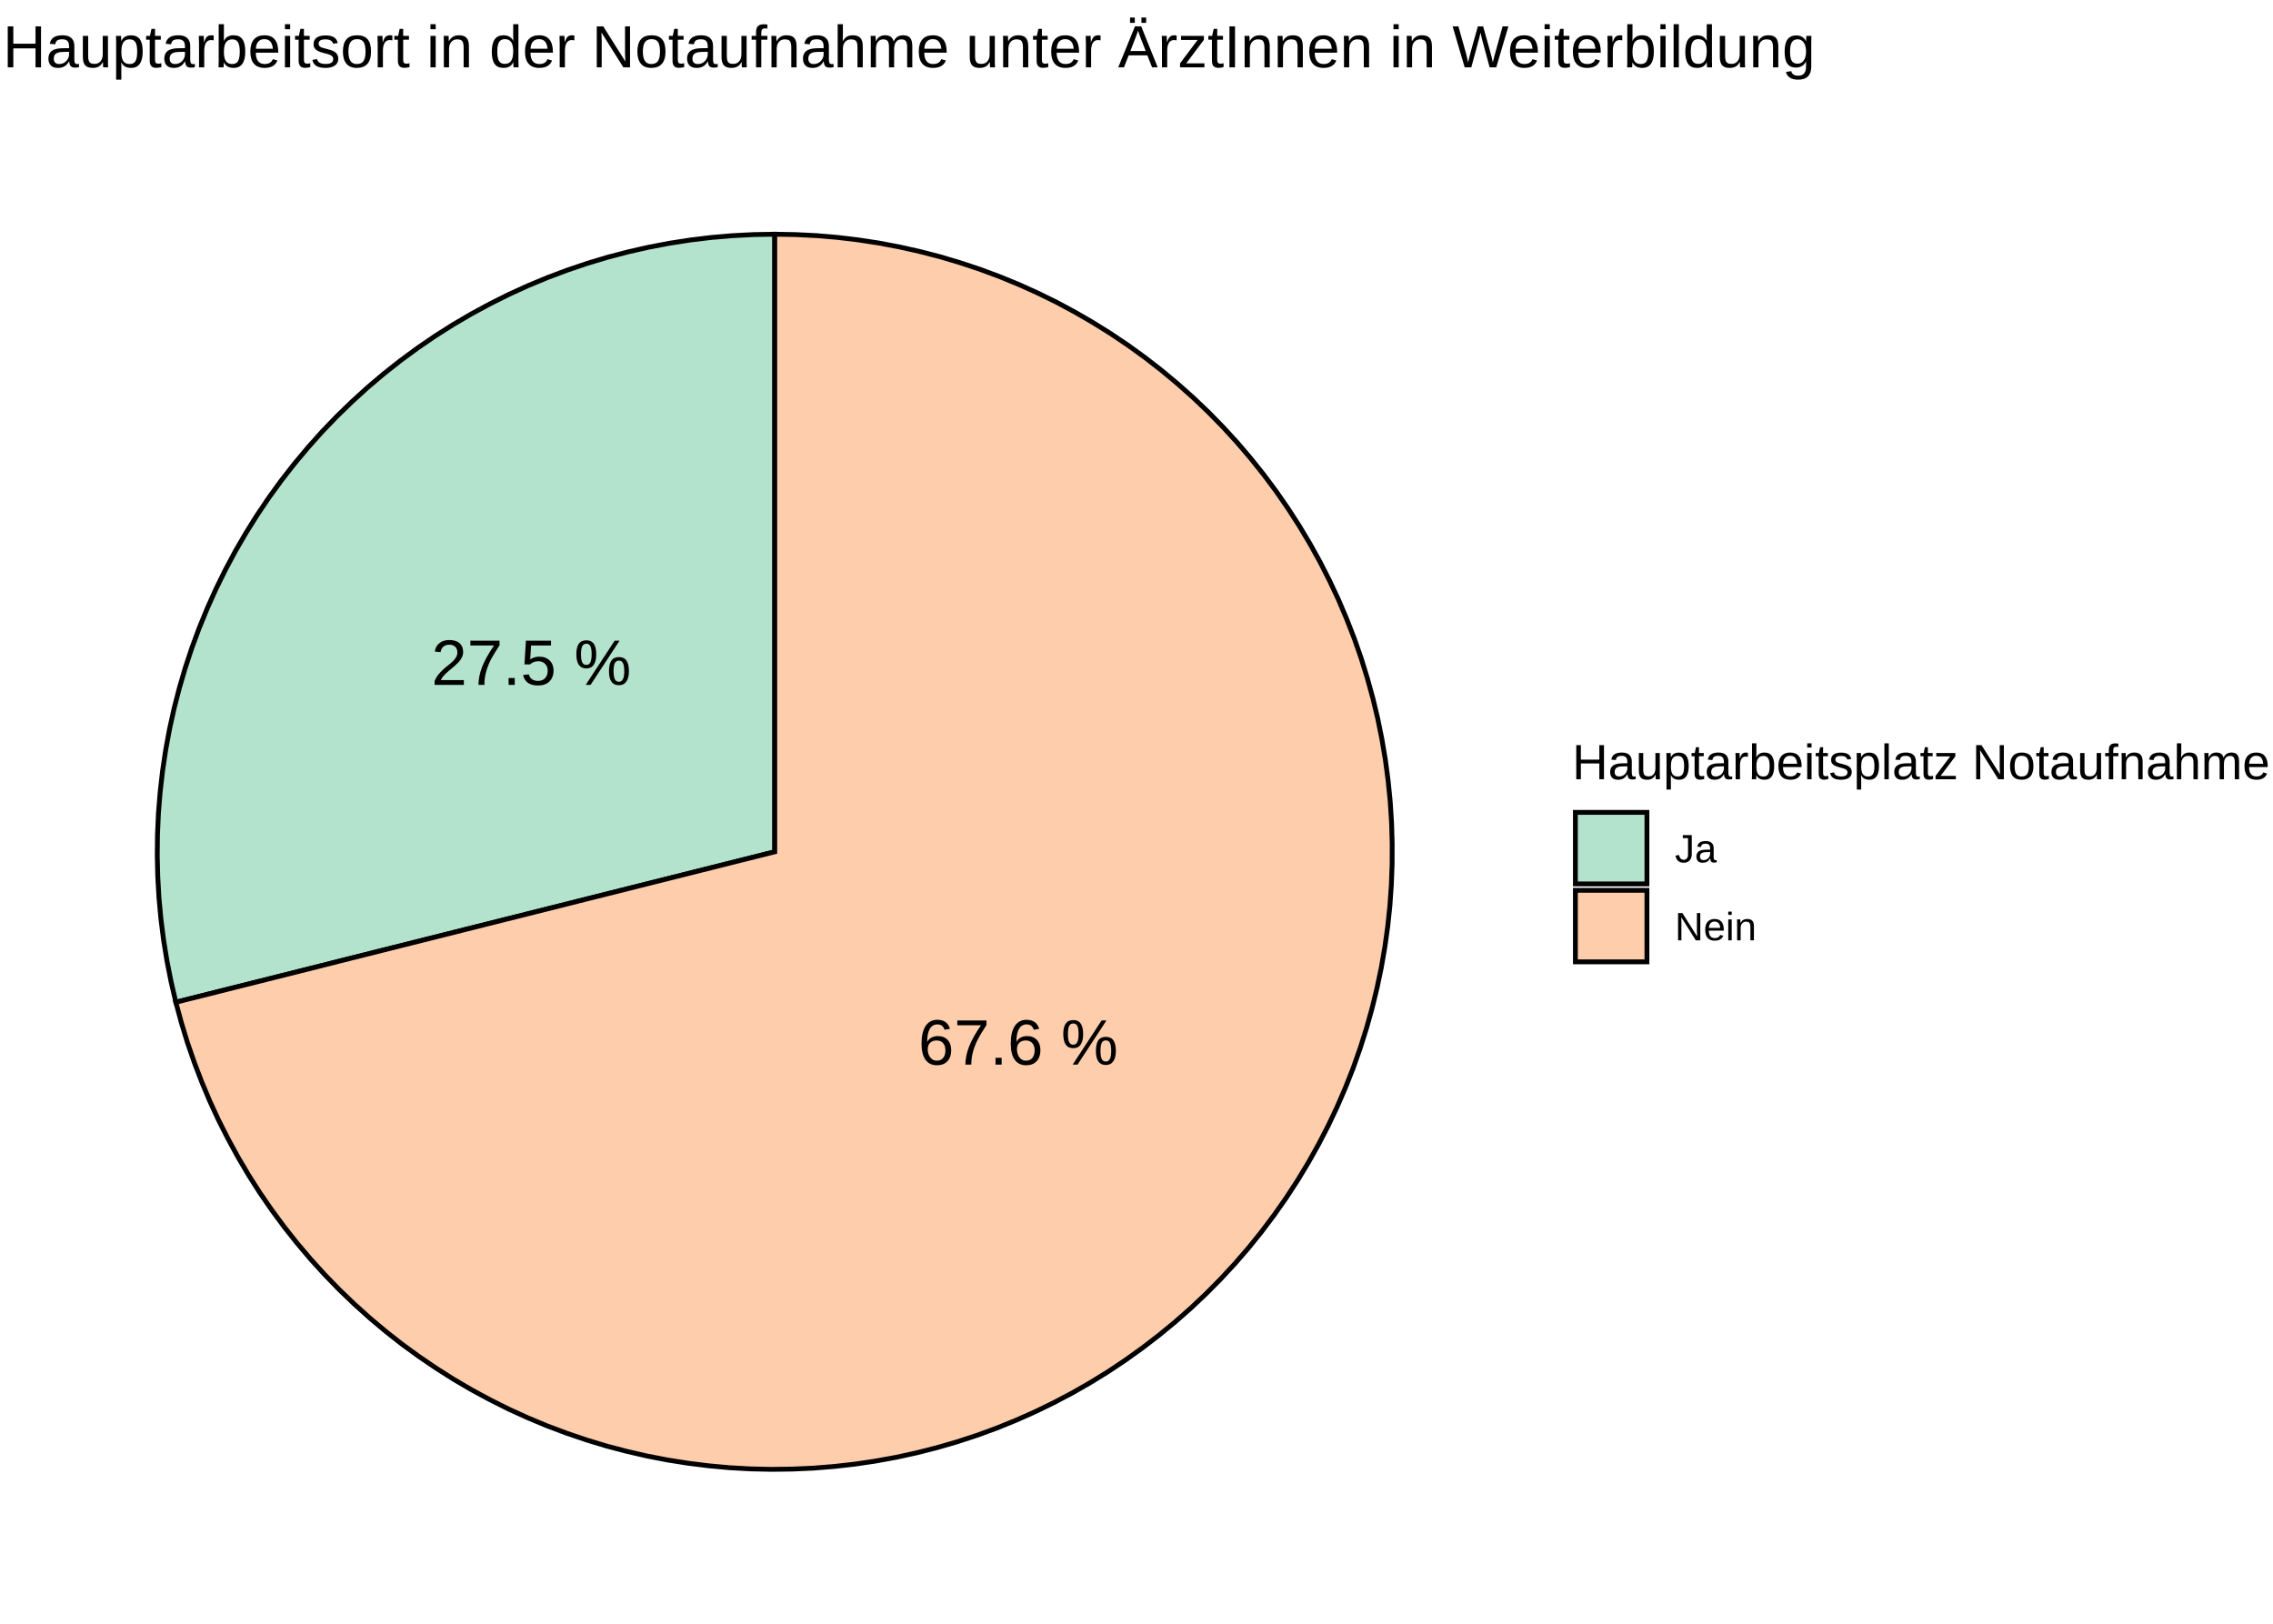
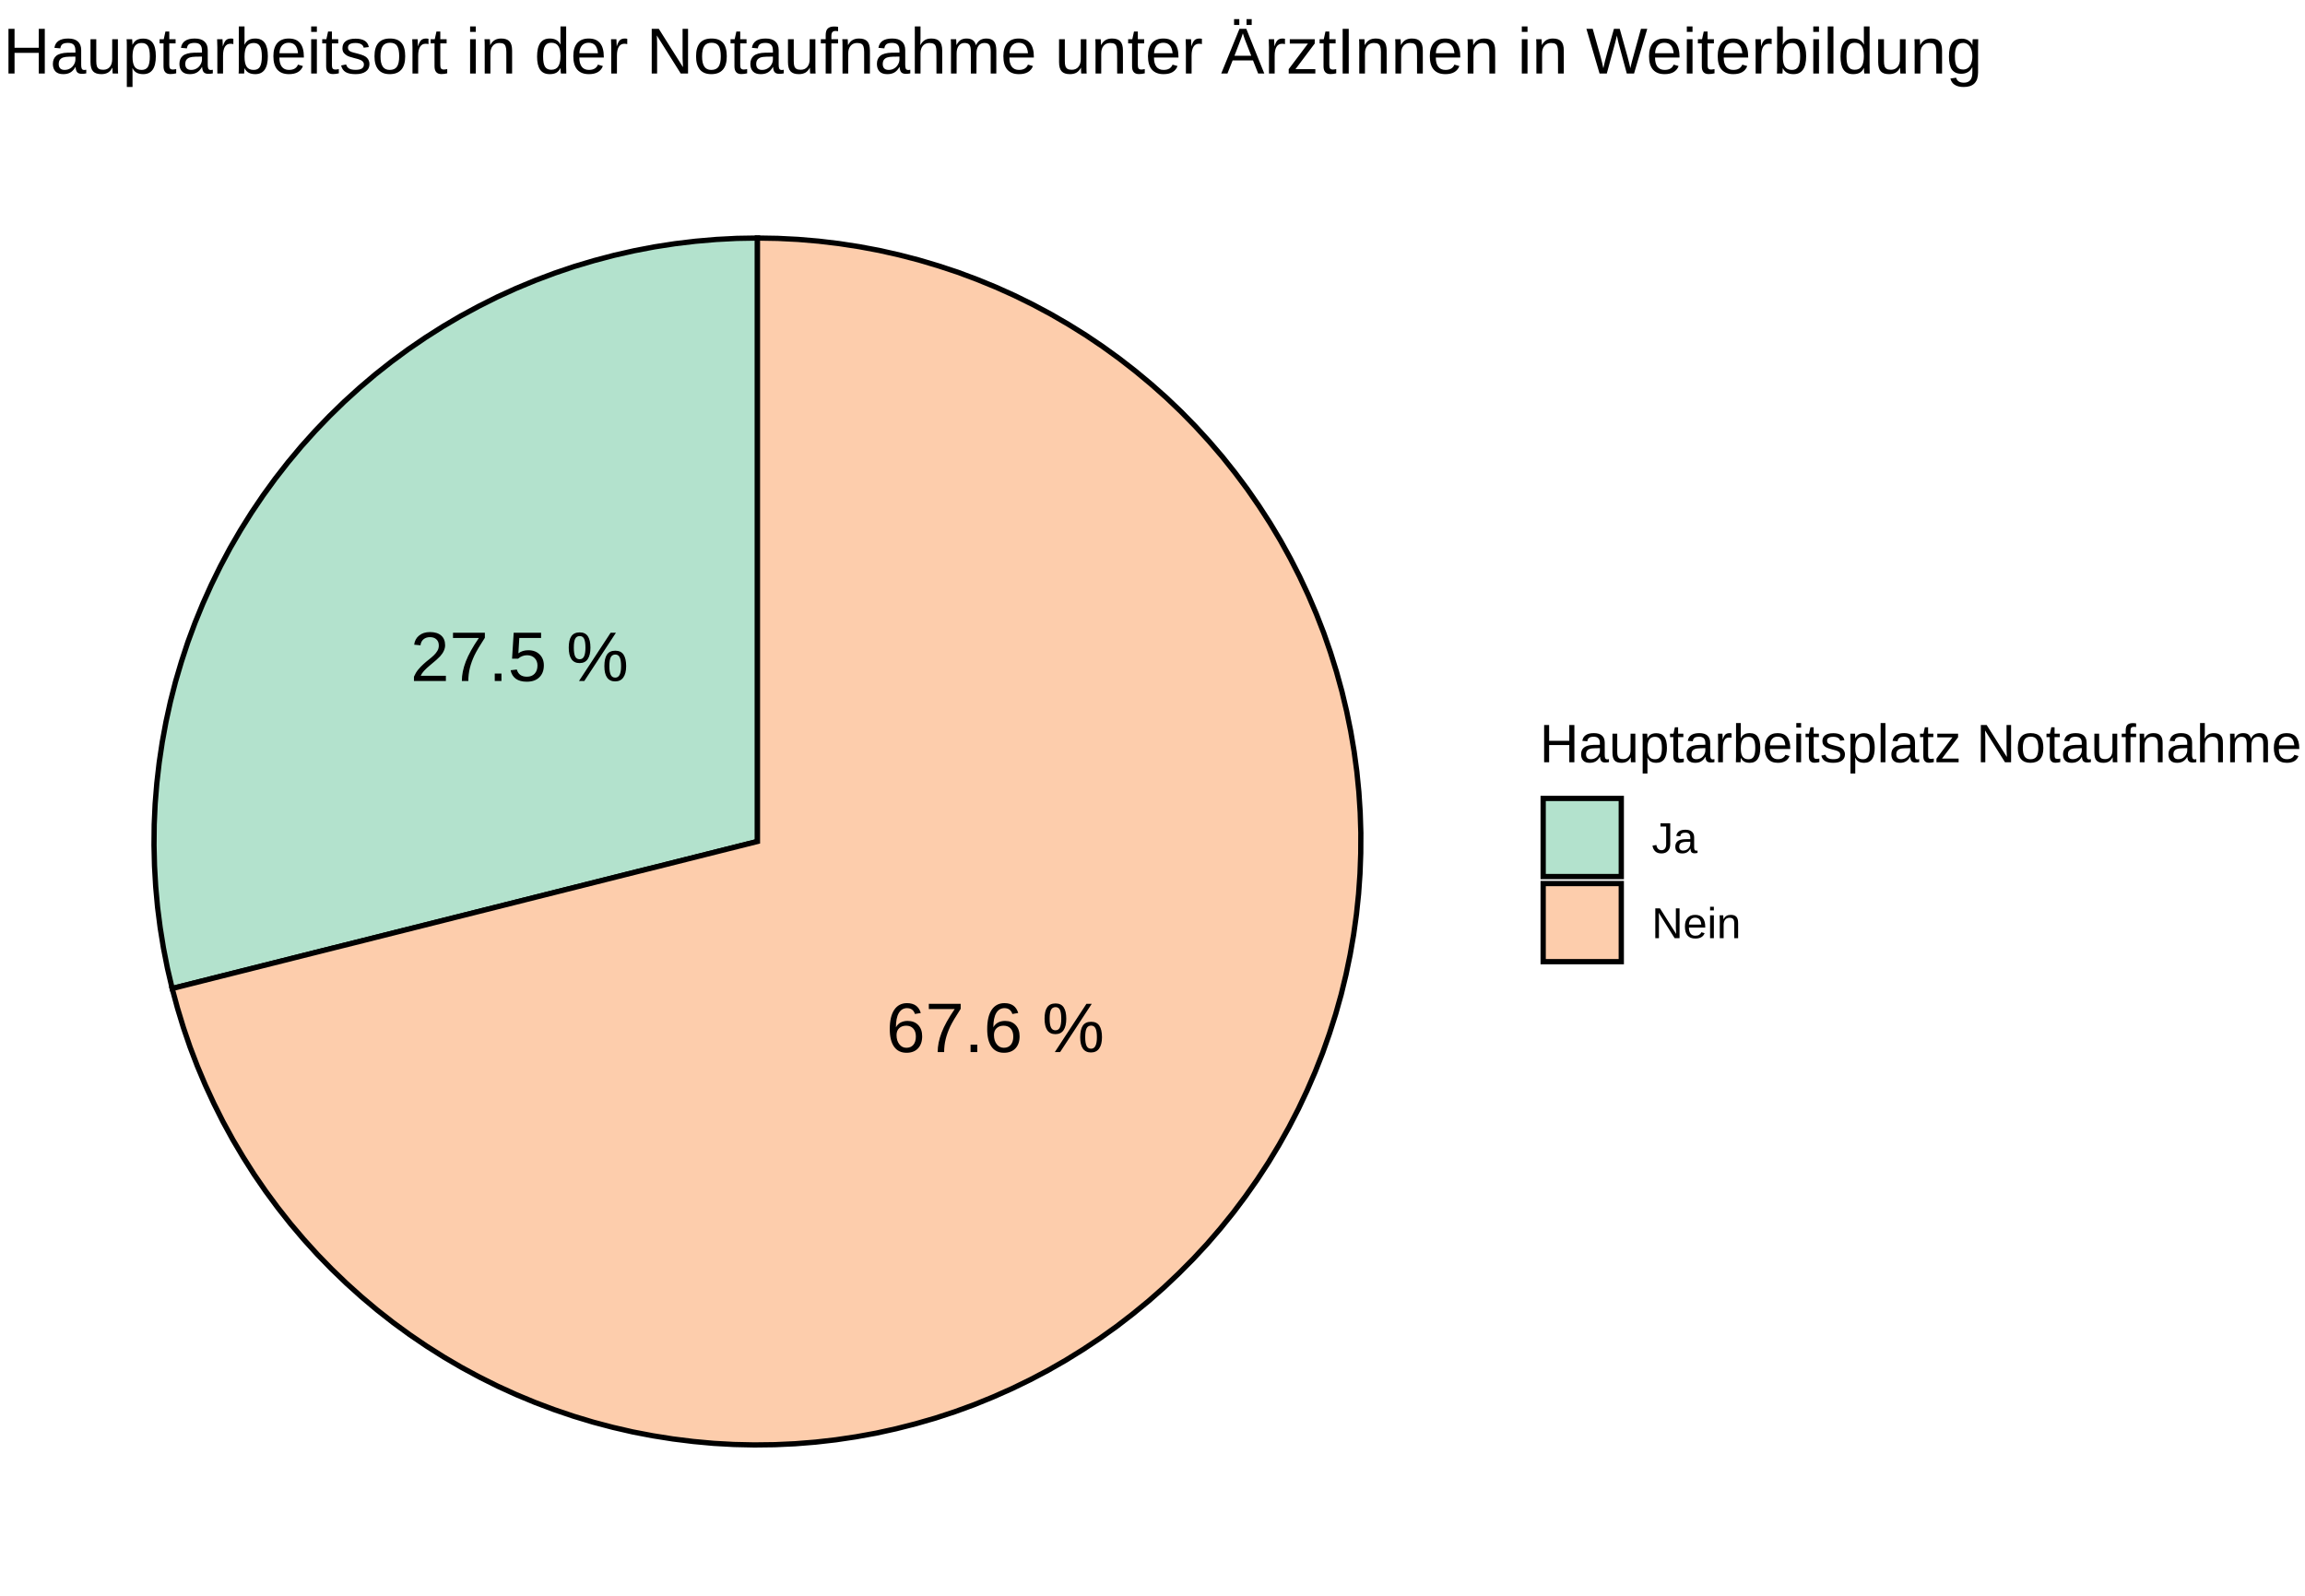
- <svg xmlns="http://www.w3.org/2000/svg" class="svglite" width="504.00pt" height="360.00pt" viewBox="0 0 504.00 360.00">
+ <svg xmlns="http://www.w3.org/2000/svg" class="svglite" width="468.00pt" height="324.00pt" viewBox="0 0 468.00 324.00">
  <defs>
    <style type="text/css">
    .svglite line, .svglite polyline, .svglite polygon, .svglite path, .svglite rect, .svglite circle {
      fill: none;
      stroke: #000000;
      stroke-linecap: round;
      stroke-linejoin: round;
      stroke-miterlimit: 10.00;
    }
    .svglite text {
      white-space: pre;
    }
  </style>
  </defs>
  <rect width="100%" height="100%" style="stroke: none; fill: none;" />
  <defs>
-     <clipPath id="cpMC4wMHw1MDQuMDB8MC4wMHwzNjAuMDA=">
-       <rect x="0.00" y="0.00" width="504.00" height="360.00" />
+     <clipPath id="cpMC4wMHw0NjguMDB8MC4wMHwzMjQuMDA=">
+       <rect x="0.00" y="0.00" width="468.00" height="324.00" />
    </clipPath>
  </defs>
-   <g clip-path="url(#cpMC4wMHw1MDQuMDB8MC4wMHwzNjAuMDA=)">
+   <g clip-path="url(#cpMC4wMHw0NjguMDB8MC4wMHwzMjQuMDA=)">
</g>
  <defs>
-     <clipPath id="cpMC42NHwzNDIuOTR8MTcuNzB8MzYwLjAw">
-       <rect x="0.64" y="17.70" width="342.30" height="342.30" />
+     <clipPath id="cpMC42NHwzMDYuOTR8MTcuNzB8MzI0LjAw">
+       <rect x="0.64" y="17.70" width="306.30" height="306.30" />
    </clipPath>
  </defs>
-   <g clip-path="url(#cpMC42NHwzNDIuOTR8MTcuNzB8MzYwLjAw)">
-     <polygon points="171.79,188.85 171.79,184.13 171.79,179.41 171.79,174.68 171.79,169.96 171.79,165.24 171.79,160.52 171.79,155.80 171.79,151.08 171.79,146.36 171.79,141.63 171.79,136.91 171.79,132.19 171.79,127.47 171.79,122.75 171.79,118.03 171.79,113.31 171.79,108.58 171.79,103.86 171.79,99.14 171.79,94.42 171.79,89.70 171.79,84.98 171.79,80.26 171.79,75.54 171.79,70.81 171.79,66.09 171.79,61.37 171.79,56.65 171.79,51.93 167.09,52.01 162.41,52.25 157.73,52.65 153.07,53.21 148.43,53.93 143.82,54.81 139.24,55.85 134.71,57.04 130.21,58.39 125.76,59.90 121.37,61.55 117.04,63.35 112.77,65.30 108.57,67.40 104.44,69.64 100.40,72.01 96.43,74.53 92.56,77.18 88.78,79.96 85.09,82.87 81.51,85.90 78.04,89.06 74.67,92.33 71.42,95.71 68.29,99.21 65.28,102.81 62.39,106.51 59.63,110.31 57.01,114.20 54.52,118.18 52.16,122.24 49.95,126.38 47.88,130.59 45.96,134.87 44.18,139.21 42.55,143.62 41.08,148.07 39.76,152.58 38.59,157.12 37.58,161.71 36.73,166.32 36.04,170.97 35.51,175.63 35.13,180.31 34.92,185.00 34.87,189.69 34.98,194.38 35.25,199.07 35.68,203.74 36.27,208.40 37.02,213.03 37.93,217.64 38.99,222.21 43.57,221.06 48.15,219.91 52.73,218.76 57.31,217.61 61.89,216.46 66.47,215.31 71.05,214.16 75.62,213.00 80.20,211.85 84.78,210.70 89.36,209.55 93.94,208.40 98.52,207.25 103.10,206.10 107.68,204.95 112.26,203.80 116.84,202.65 121.42,201.50 126.00,200.35 130.57,199.20 135.15,198.05 139.73,196.90 144.31,195.75 148.89,194.60 153.47,193.45 158.05,192.30 162.63,191.15 167.21,190.00 171.79,188.85 " style="stroke-width: 1.07; stroke-linecap: butt; stroke-linejoin: miter; fill: #B3E2CD;" />
-     <polygon points="171.79,188.85 167.21,190.00 162.63,191.15 158.05,192.30 153.47,193.45 148.89,194.60 144.31,195.75 139.73,196.90 135.15,198.05 130.57,199.20 126.00,200.35 121.42,201.50 116.84,202.65 112.26,203.80 107.68,204.95 103.10,206.10 98.52,207.25 93.94,208.40 89.36,209.55 84.78,210.70 80.20,211.85 75.62,213.00 71.05,214.16 66.47,215.31 61.89,216.46 57.31,217.61 52.73,218.76 48.15,219.91 43.57,221.06 38.99,222.21 40.20,226.68 41.55,231.11 43.06,235.49 44.71,239.82 46.50,244.09 48.44,248.30 50.53,252.43 52.75,256.50 55.10,260.49 57.59,264.40 60.21,268.21 62.96,271.94 65.84,275.58 68.83,279.11 71.94,282.54 75.17,285.87 78.51,289.08 81.95,292.18 85.50,295.16 89.14,298.02 92.89,300.75 96.72,303.35 100.63,305.83 104.63,308.17 108.71,310.37 112.85,312.44 117.07,314.36 121.34,316.14 125.68,317.77 130.07,319.26 134.50,320.60 138.98,321.78 143.50,322.82 148.04,323.70 152.62,324.42 157.22,324.99 161.83,325.41 166.46,325.67 171.09,325.77 175.72,325.71 180.35,325.50 184.97,325.13 189.57,324.61 194.15,323.93 198.71,323.10 203.23,322.11 207.72,320.97 212.17,319.68 216.58,318.24 220.93,316.65 225.22,314.91 229.46,313.03 233.62,311.01 237.72,308.85 241.74,306.55 245.69,304.12 249.54,301.55 253.31,298.85 256.98,296.03 260.56,293.09 264.04,290.03 267.41,286.85 270.67,283.56 273.82,280.16 276.85,276.66 279.76,273.05 282.54,269.35 285.20,265.56 287.73,261.68 290.13,257.71 292.39,253.67 294.52,249.55 296.50,245.37 298.34,241.11 300.04,236.80 301.58,232.44 302.98,228.02 304.23,223.56 305.33,219.06 306.28,214.53 307.07,209.96 307.71,205.37 308.19,200.77 308.51,196.14 308.68,191.51 308.69,186.88 308.55,182.25 308.25,177.63 307.79,173.02 307.18,168.43 306.41,163.86 305.49,159.32 304.41,154.81 303.18,150.35 301.81,145.92 300.28,141.55 298.60,137.23 296.79,132.97 294.82,128.77 292.72,124.64 290.48,120.59 288.10,116.61 285.59,112.72 282.95,108.91 280.18,105.20 277.29,101.58 274.28,98.06 271.15,94.65 267.91,91.34 264.55,88.14 261.09,85.06 257.53,82.10 253.87,79.26 250.12,76.55 246.27,73.96 242.34,71.51 238.33,69.19 234.25,67.00 230.09,64.96 225.87,63.06 221.58,61.30 217.24,59.69 212.84,58.23 208.40,56.91 203.91,55.75 199.39,54.74 194.84,53.88 190.26,53.18 185.66,52.63 181.05,52.24 176.42,52.01 171.79,51.93 171.79,56.65 171.79,61.37 171.79,66.09 171.79,70.81 171.79,75.54 171.79,80.26 171.79,84.98 171.79,89.70 171.79,94.42 171.79,99.14 171.79,103.86 171.79,108.58 171.79,113.31 171.79,118.03 171.79,122.75 171.79,127.47 171.79,132.19 171.79,136.91 171.79,141.63 171.79,146.36 171.79,151.08 171.79,155.80 171.79,160.52 171.79,165.24 171.79,169.96 171.79,174.68 171.79,179.41 171.79,184.13 171.79,188.85 " style="stroke-width: 1.07; stroke-linecap: butt; stroke-linejoin: miter; fill: #FDCDAC;" />
-     <text x="117.80" y="151.84" text-anchor="middle" style="font-size: 14.23px; font-family: &quot;Arial&quot;;" textLength="44.27px" lengthAdjust="spacingAndGlyphs">27.5 %</text>
-     <text x="225.77" y="236.04" text-anchor="middle" style="font-size: 14.23px; font-family: &quot;Arial&quot;;" textLength="44.27px" lengthAdjust="spacingAndGlyphs">67.6 %</text>
+   <g clip-path="url(#cpMC42NHwzMDYuOTR8MTcuNzB8MzI0LjAw)">
+     <polygon points="153.79,170.85 153.79,166.62 153.79,162.40 153.79,158.17 153.79,153.95 153.79,149.72 153.79,145.50 153.79,141.27 153.79,137.05 153.79,132.83 153.79,128.60 153.79,124.38 153.79,120.15 153.79,115.93 153.79,111.70 153.79,107.48 153.79,103.25 153.79,99.03 153.79,94.80 153.79,90.58 153.79,86.35 153.79,82.13 153.79,77.90 153.79,73.68 153.79,69.45 153.79,65.23 153.79,61.00 153.79,56.78 153.79,52.55 153.79,48.33 149.59,48.40 145.39,48.62 141.21,48.98 137.04,49.48 132.89,50.12 128.76,50.91 124.67,51.84 120.61,52.91 116.58,54.11 112.60,55.46 108.67,56.94 104.79,58.55 100.97,60.29 97.22,62.17 93.52,64.17 89.90,66.30 86.36,68.55 82.89,70.92 79.51,73.41 76.21,76.01 73.01,78.73 69.90,81.55 66.89,84.48 63.98,87.51 61.17,90.64 58.48,93.86 55.90,97.17 53.43,100.57 51.08,104.05 48.85,107.61 46.74,111.24 44.76,114.95 42.91,118.72 41.19,122.55 39.60,126.43 38.14,130.37 36.83,134.36 35.64,138.39 34.60,142.46 33.70,146.56 32.94,150.69 32.32,154.85 31.84,159.02 31.50,163.21 31.31,167.40 31.27,171.60 31.37,175.80 31.61,179.99 31.99,184.18 32.52,188.34 33.19,192.49 34.00,196.61 34.96,200.70 39.06,199.67 43.15,198.64 47.25,197.61 51.35,196.58 55.45,195.55 59.54,194.52 63.64,193.49 67.74,192.46 71.84,191.44 75.93,190.41 80.03,189.38 84.13,188.35 88.23,187.32 92.32,186.29 96.42,185.26 100.52,184.23 104.62,183.20 108.71,182.17 112.81,181.14 116.91,180.11 121.01,179.08 125.10,178.05 129.20,177.02 133.30,176.00 137.40,174.97 141.49,173.94 145.59,172.91 149.69,171.88 153.79,170.85 " style="stroke-width: 1.07; stroke-linecap: butt; stroke-linejoin: miter; fill: #B3E2CD;" />
+     <polygon points="153.79,170.85 149.69,171.88 145.59,172.91 141.49,173.94 137.40,174.97 133.30,176.00 129.20,177.02 125.10,178.05 121.01,179.08 116.91,180.11 112.81,181.14 108.71,182.17 104.62,183.20 100.52,184.23 96.42,185.26 92.32,186.29 88.23,187.32 84.13,188.35 80.03,189.38 75.93,190.41 71.84,191.44 67.74,192.46 63.64,193.49 59.54,194.52 55.45,195.55 51.35,196.58 47.25,197.61 43.15,198.64 39.06,199.67 34.96,200.70 36.04,204.70 37.25,208.67 38.59,212.59 40.07,216.46 41.68,220.28 43.42,224.04 45.28,227.75 47.27,231.39 49.38,234.95 51.60,238.45 53.95,241.87 56.41,245.20 58.98,248.46 61.66,251.62 64.44,254.69 67.33,257.66 70.32,260.54 73.40,263.31 76.57,265.98 79.84,268.54 83.18,270.98 86.61,273.31 90.12,275.53 93.69,277.62 97.34,279.59 101.05,281.44 104.82,283.16 108.65,284.75 112.53,286.21 116.45,287.54 120.42,288.74 124.43,289.80 128.47,290.73 132.54,291.51 136.64,292.16 140.75,292.67 144.88,293.05 149.02,293.28 153.16,293.37 157.31,293.32 161.45,293.13 165.58,292.80 169.70,292.33 173.80,291.72 177.88,290.98 181.93,290.09 185.94,289.07 189.93,287.92 193.87,286.63 197.76,285.21 201.60,283.65 205.39,281.97 209.12,280.16 212.79,278.23 216.39,276.17 219.91,273.99 223.36,271.70 226.74,269.29 230.02,266.76 233.23,264.13 236.34,261.39 239.35,258.54 242.27,255.60 245.09,252.56 247.80,249.42 250.40,246.20 252.89,242.88 255.27,239.49 257.54,236.02 259.68,232.47 261.71,228.85 263.61,225.17 265.38,221.42 267.03,217.62 268.55,213.76 269.93,209.85 271.19,205.90 272.31,201.91 273.29,197.88 274.13,193.83 274.84,189.74 275.41,185.63 275.84,181.51 276.13,177.38 276.28,173.23 276.30,169.09 276.17,164.95 275.90,160.81 275.49,156.68 274.94,152.58 274.25,148.49 273.42,144.42 272.46,140.39 271.36,136.40 270.13,132.44 268.77,128.52 267.27,124.66 265.64,120.85 263.88,117.09 262.00,113.40 260.00,109.77 257.87,106.21 255.62,102.73 253.26,99.32 250.78,96.00 248.20,92.76 245.50,89.61 242.70,86.55 239.80,83.59 236.80,80.73 233.70,77.98 230.51,75.33 227.24,72.79 223.88,70.36 220.44,68.04 216.92,65.85 213.33,63.77 209.68,61.82 205.96,59.99 202.18,58.29 198.34,56.72 194.46,55.27 190.52,53.97 186.55,52.79 182.54,51.75 178.49,50.84 174.42,50.08 170.32,49.45 166.20,48.96 162.07,48.61 157.93,48.40 153.79,48.33 153.79,52.55 153.79,56.78 153.79,61.00 153.79,65.23 153.79,69.45 153.79,73.68 153.79,77.90 153.79,82.13 153.79,86.35 153.79,90.58 153.79,94.80 153.79,99.03 153.79,103.25 153.79,107.48 153.79,111.70 153.79,115.93 153.79,120.15 153.79,124.38 153.79,128.60 153.79,132.83 153.79,137.05 153.79,141.27 153.79,145.50 153.79,149.72 153.79,153.95 153.79,158.17 153.79,162.40 153.79,166.62 153.79,170.85 " style="stroke-width: 1.07; stroke-linecap: butt; stroke-linejoin: miter; fill: #FDCDAC;" />
+     <text x="105.48" y="138.27" text-anchor="middle" style="font-size: 14.23px; font-family: &quot;Arial&quot;;" textLength="44.27px" lengthAdjust="spacingAndGlyphs">27.5 %</text>
+     <text x="202.09" y="213.61" text-anchor="middle" style="font-size: 14.23px; font-family: &quot;Arial&quot;;" textLength="44.27px" lengthAdjust="spacingAndGlyphs">67.6 %</text>
  </g>
-   <g clip-path="url(#cpMC4wMHw1MDQuMDB8MC4wMHwzNjAuMDA=)">
-     <text x="348.61" y="172.77" style="font-size: 11.00px; font-family: &quot;Arial&quot;;" textLength="154.76px" lengthAdjust="spacingAndGlyphs">Hauptarbeitsplatz Notaufnahme</text>
-     <rect x="349.32" y="180.11" width="15.86" height="15.86" style="stroke-width: 1.07; stroke-linecap: butt; stroke-linejoin: miter; fill: #B3E2CD;" />
-     <rect x="349.32" y="197.39" width="15.86" height="15.86" style="stroke-width: 1.07; stroke-linecap: butt; stroke-linejoin: miter; fill: #FDCDAC;" />
-     <text x="371.37" y="191.20" style="font-size: 8.80px; font-family: &quot;Arial&quot;;" textLength="9.30px" lengthAdjust="spacingAndGlyphs">Ja</text>
-     <text x="371.37" y="208.48" style="font-size: 8.80px; font-family: &quot;Arial&quot;;" textLength="18.09px" lengthAdjust="spacingAndGlyphs">Nein</text>
+   <g clip-path="url(#cpMC4wMHw0NjguMDB8MC4wMHwzMjQuMDA=)">
+     <text x="312.61" y="154.77" style="font-size: 11.00px; font-family: &quot;Arial&quot;;" textLength="154.76px" lengthAdjust="spacingAndGlyphs">Hauptarbeitsplatz Notaufnahme</text>
+     <rect x="313.32" y="162.11" width="15.86" height="15.86" style="stroke-width: 1.07; stroke-linecap: butt; stroke-linejoin: miter; fill: #B3E2CD;" />
+     <rect x="313.32" y="179.39" width="15.86" height="15.86" style="stroke-width: 1.07; stroke-linecap: butt; stroke-linejoin: miter; fill: #FDCDAC;" />
+     <text x="335.37" y="173.20" style="font-size: 8.80px; font-family: &quot;Arial&quot;;" textLength="9.30px" lengthAdjust="spacingAndGlyphs">Ja</text>
+     <text x="335.37" y="190.48" style="font-size: 8.80px; font-family: &quot;Arial&quot;;" textLength="18.09px" lengthAdjust="spacingAndGlyphs">Nein</text>
    <text x="0.64" y="14.93" style="font-size: 13.20px; font-family: &quot;Arial&quot;;" textLength="401.59px" lengthAdjust="spacingAndGlyphs">Hauptarbeitsort in der Notaufnahme unter ÄrztInnen in Weiterbildung</text>
  </g>
</svg>
